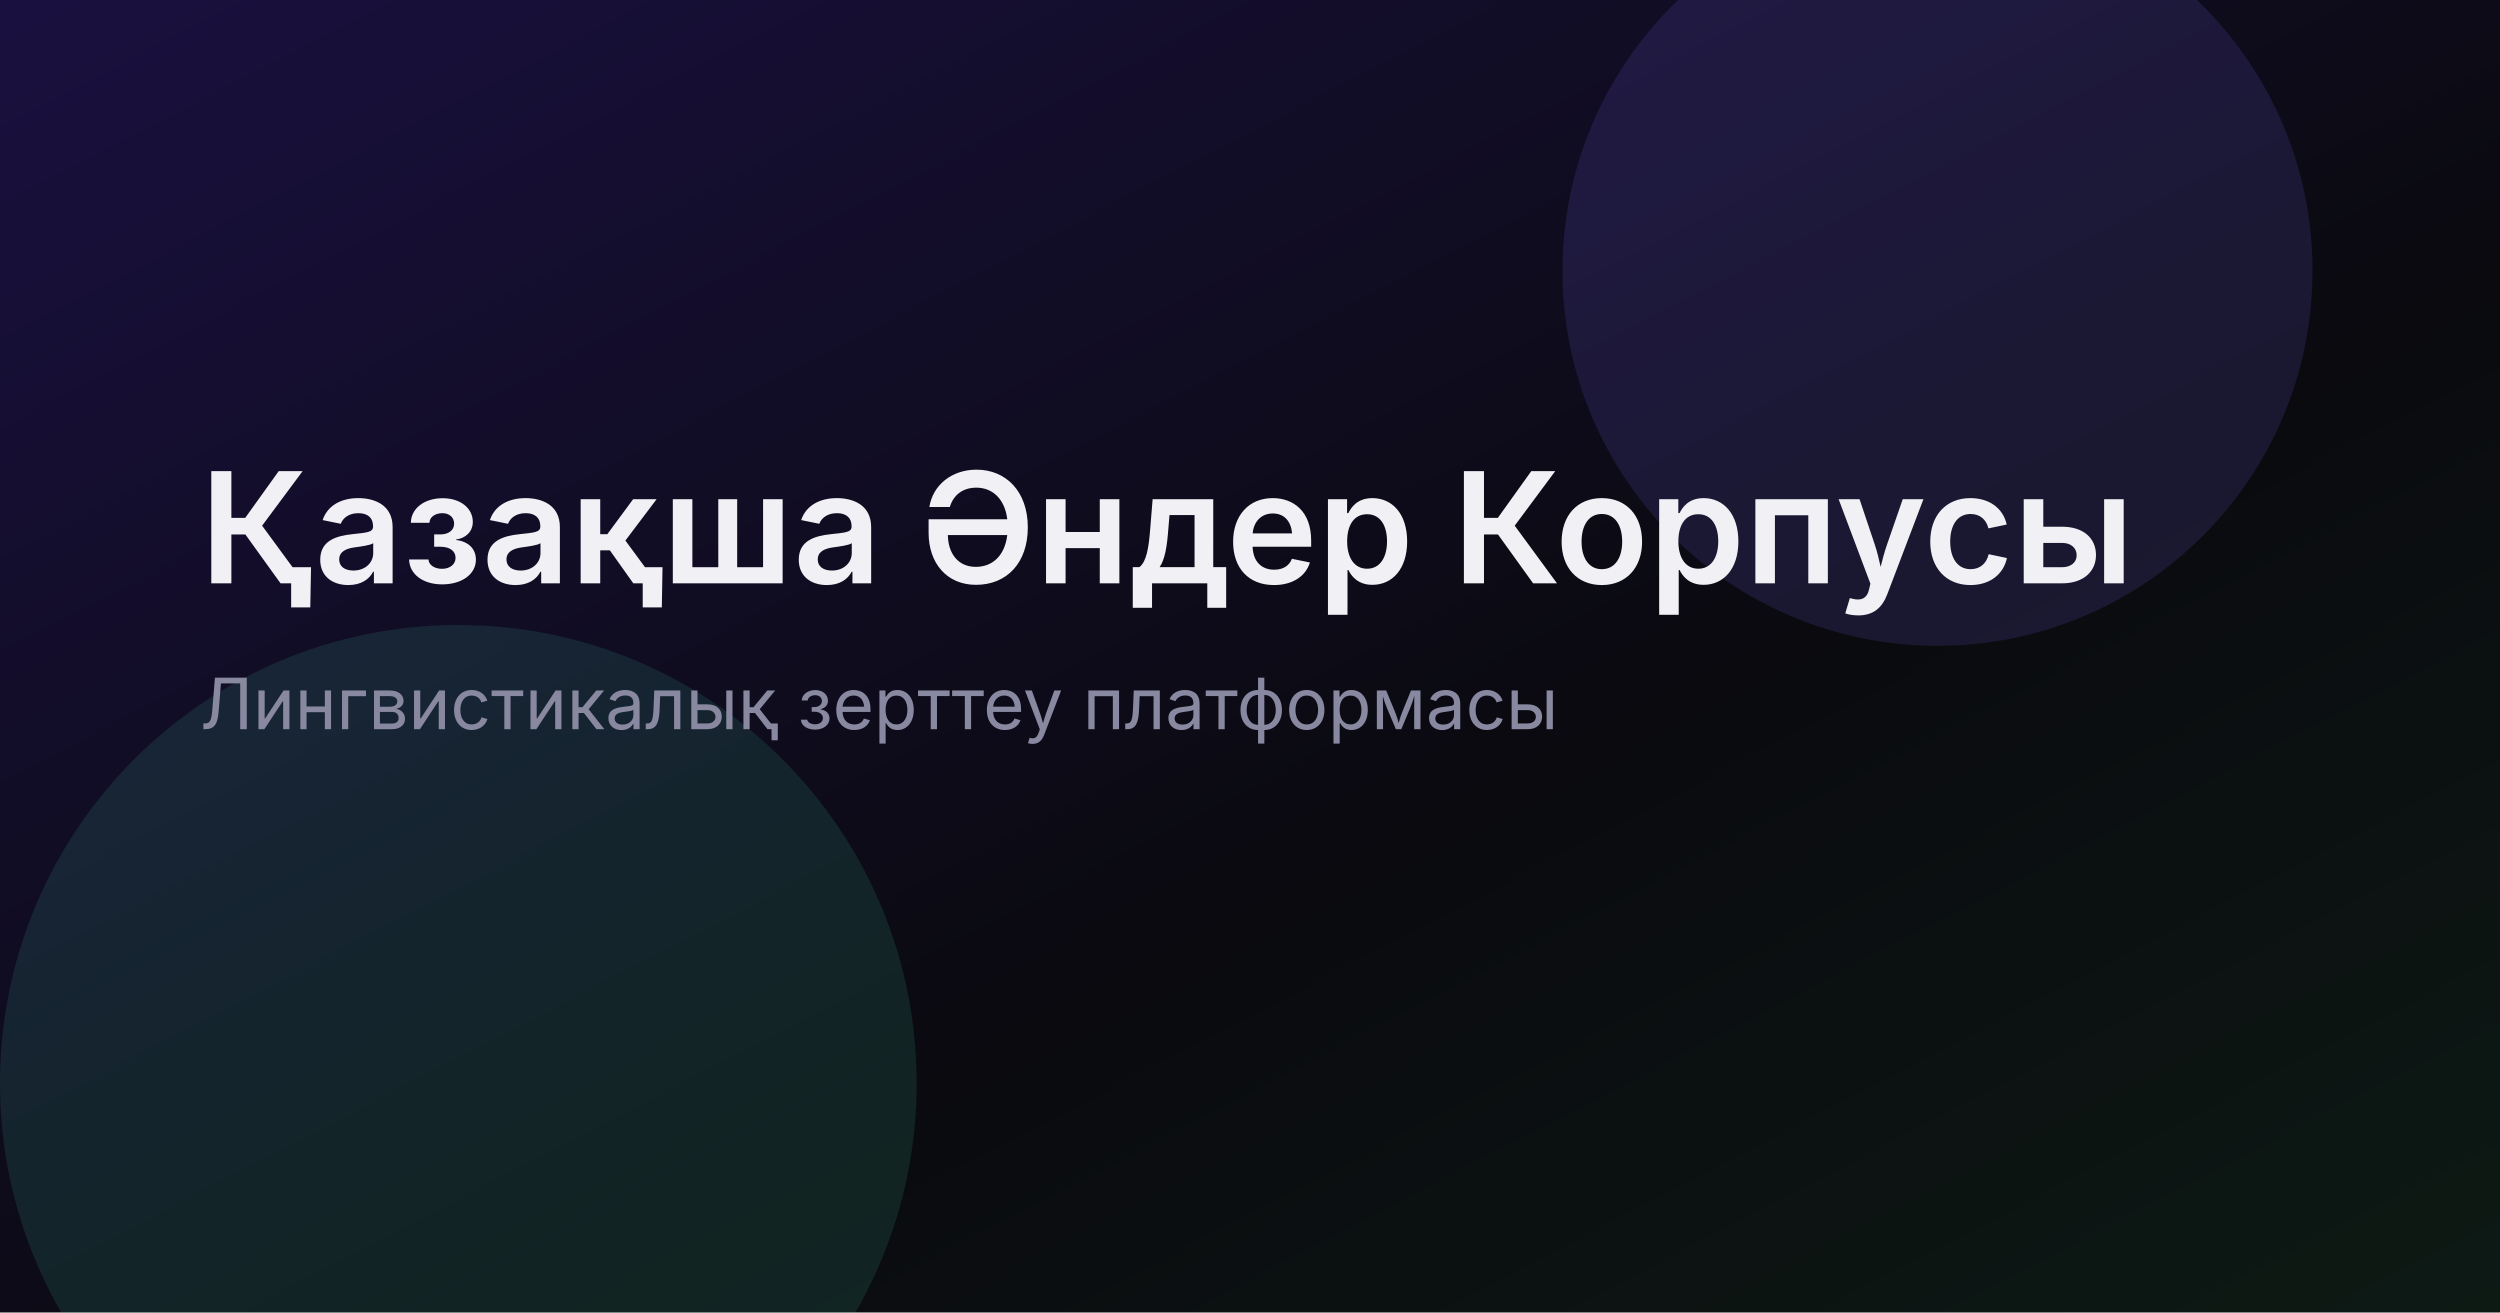
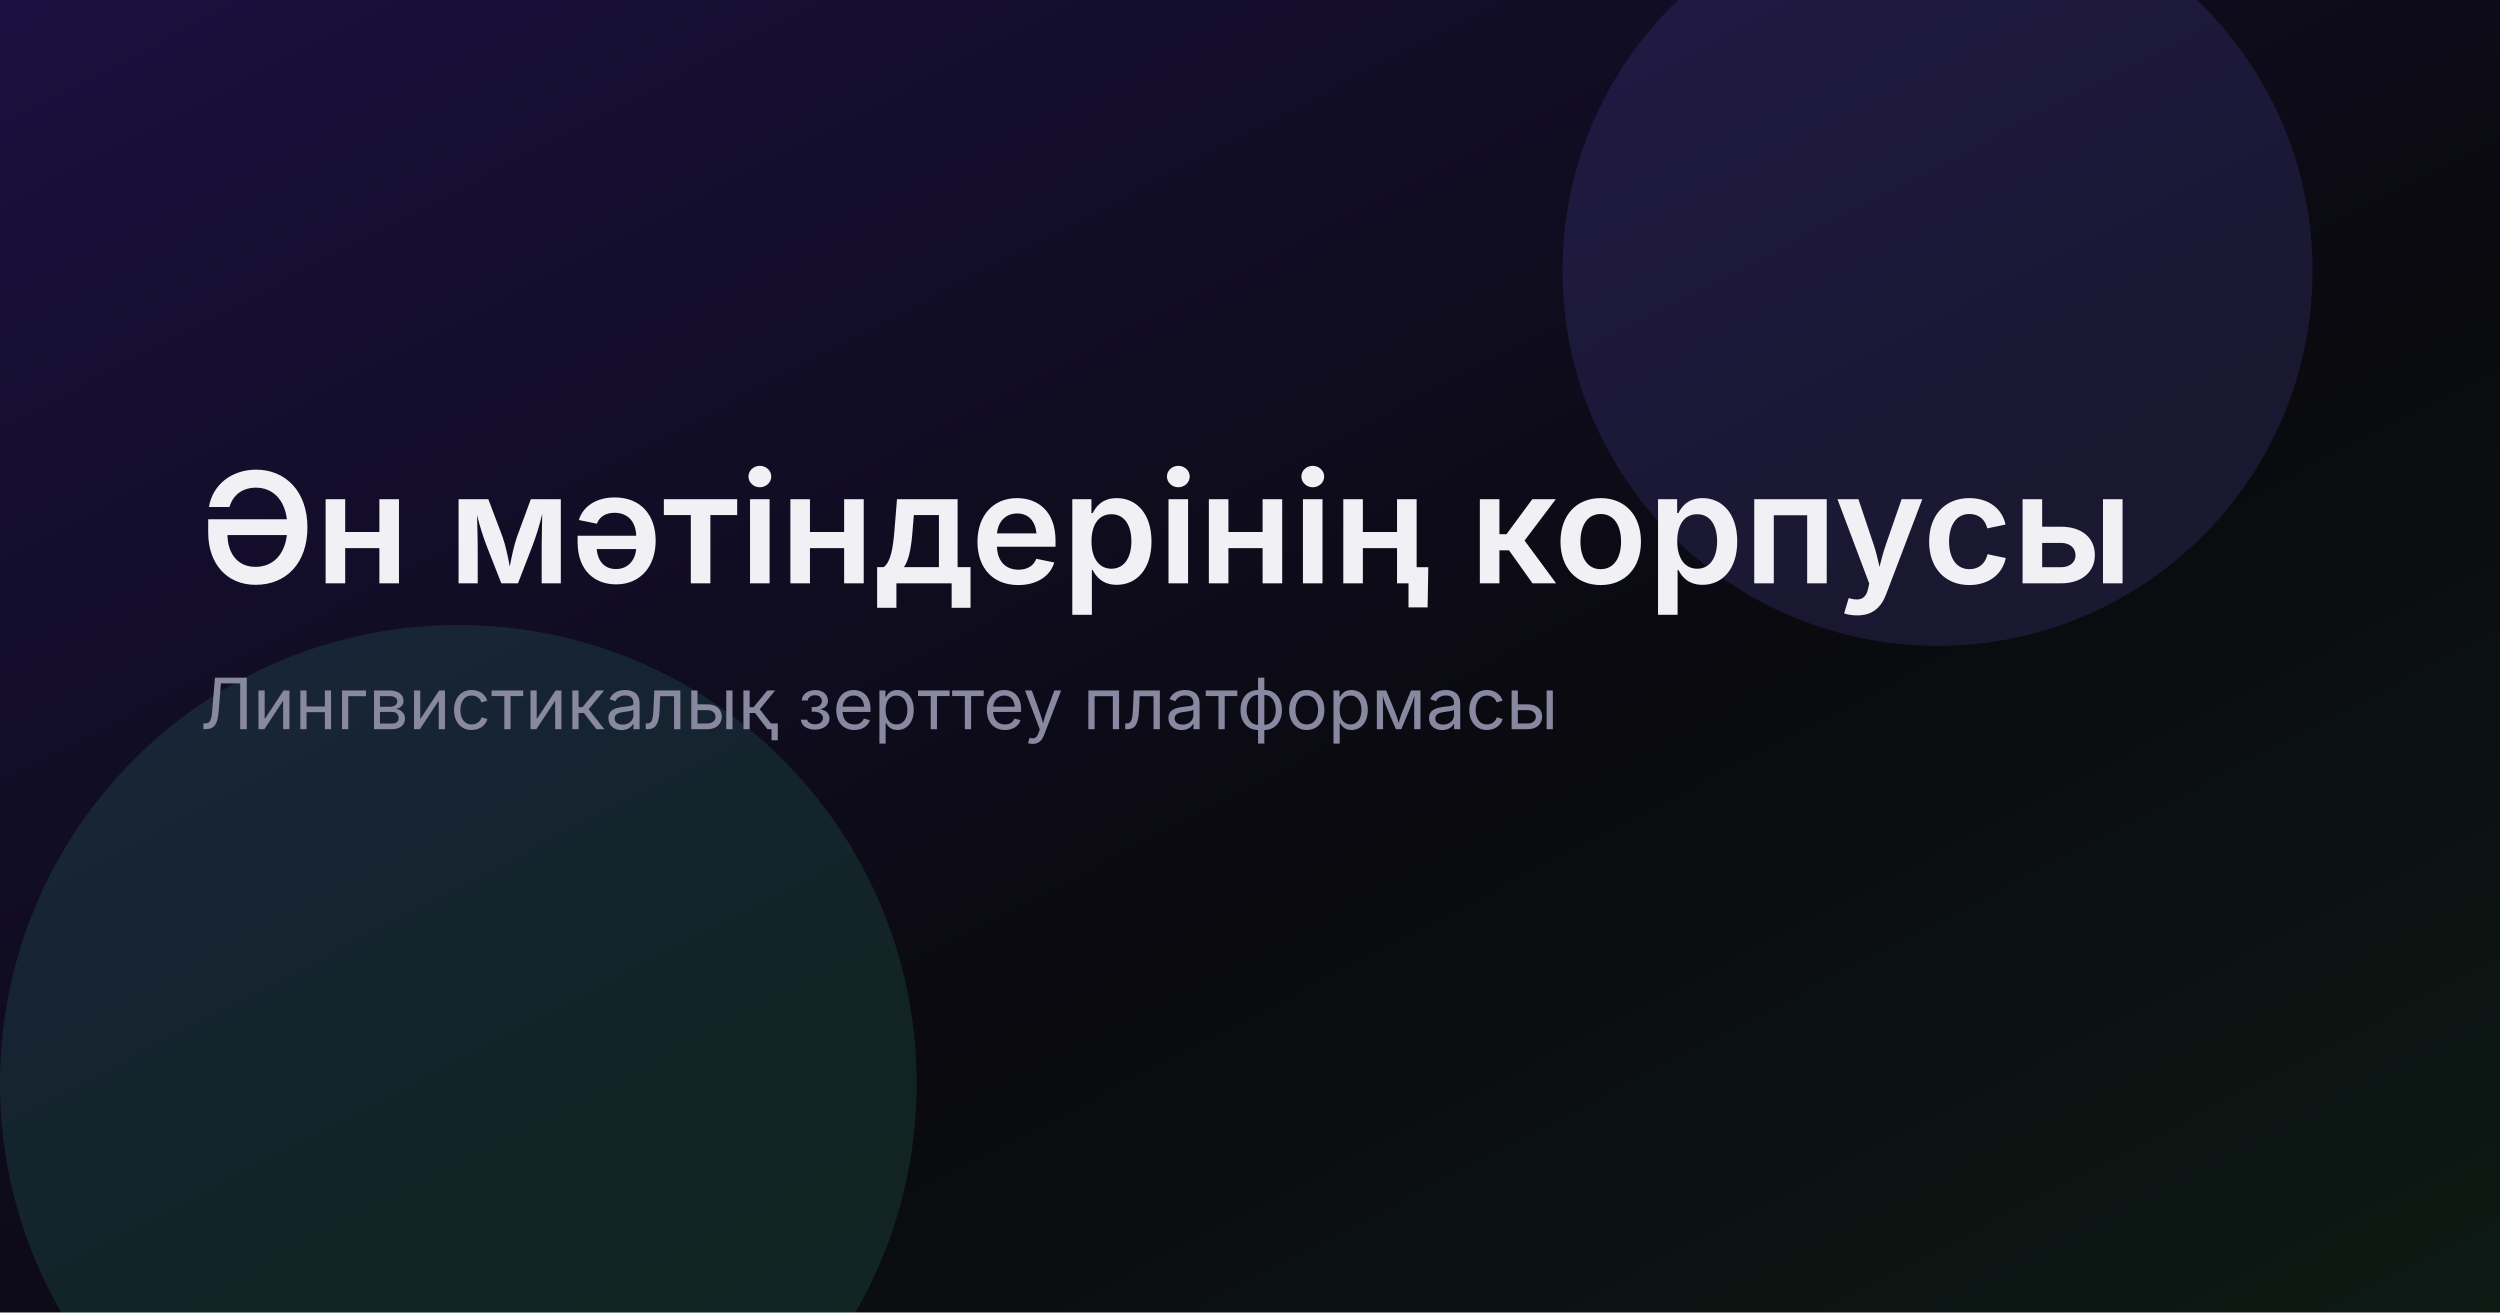
<svg xmlns="http://www.w3.org/2000/svg" width="1200" height="630" viewBox="0 0 1200 630">
  <defs>
    <linearGradient id="bg" x1="0" y1="0" x2="1" y2="1">
      <stop offset="0%" stop-color="#1a1040" />
      <stop offset="60%" stop-color="#0A0A0F" />
      <stop offset="100%" stop-color="#0d1a14" />
    </linearGradient>
  </defs>
  <rect width="1200" height="630" fill="url(#bg)" />
  <circle cx="930" cy="130" r="180" fill="#7C6FFF" fill-opacity="0.14" />
  <circle cx="220" cy="520" r="220" fill="#3EC9A7" fill-opacity="0.13" />
-   <text x="96" y="280" fill="#F0F0F5" font-family="Inter, Arial, sans-serif" font-size="74" font-weight="600">Қазақша Әндер Корпусы</text>
+   <text x="96" y="280" fill="#F0F0F5" font-family="Inter, Arial, sans-serif" font-size="74" font-weight="600">Ән мәтіндерінің корпусы</text>
  <text x="96" y="350" fill="#8888A0" font-family="Inter, Arial, sans-serif" font-size="34" font-weight="400">Лингвистикалық зерттеу платформасы</text>
</svg>
